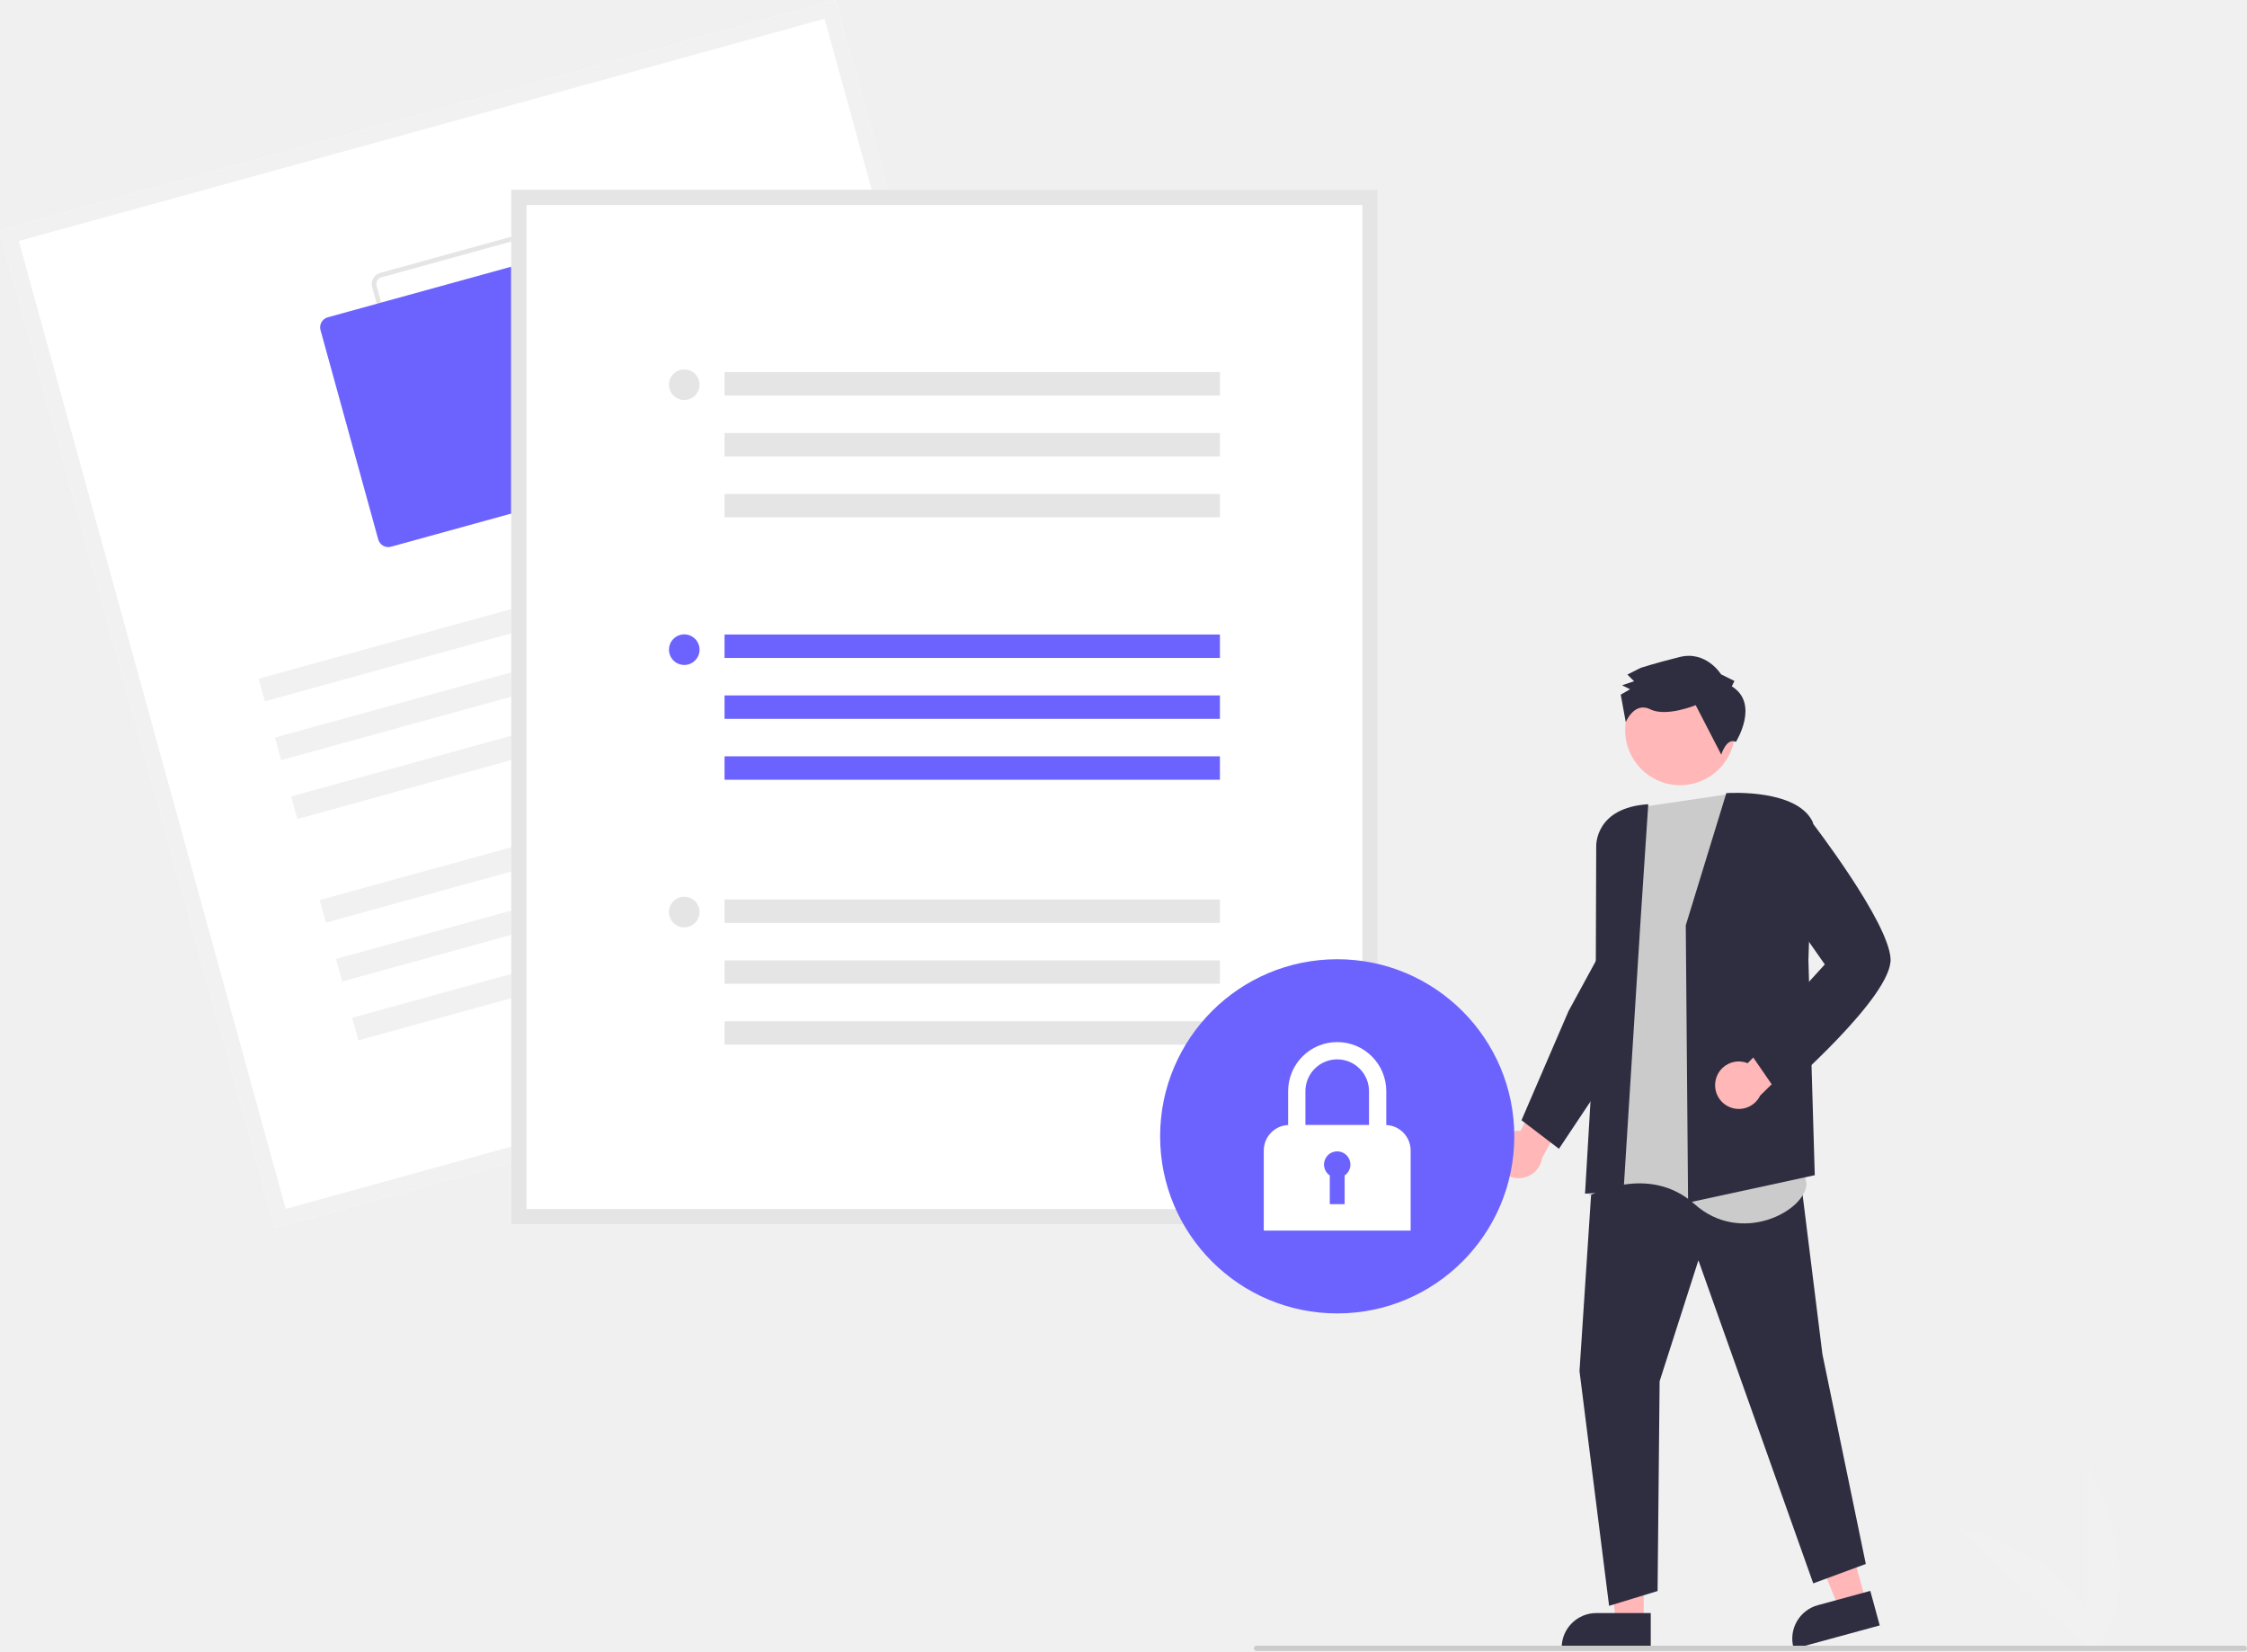
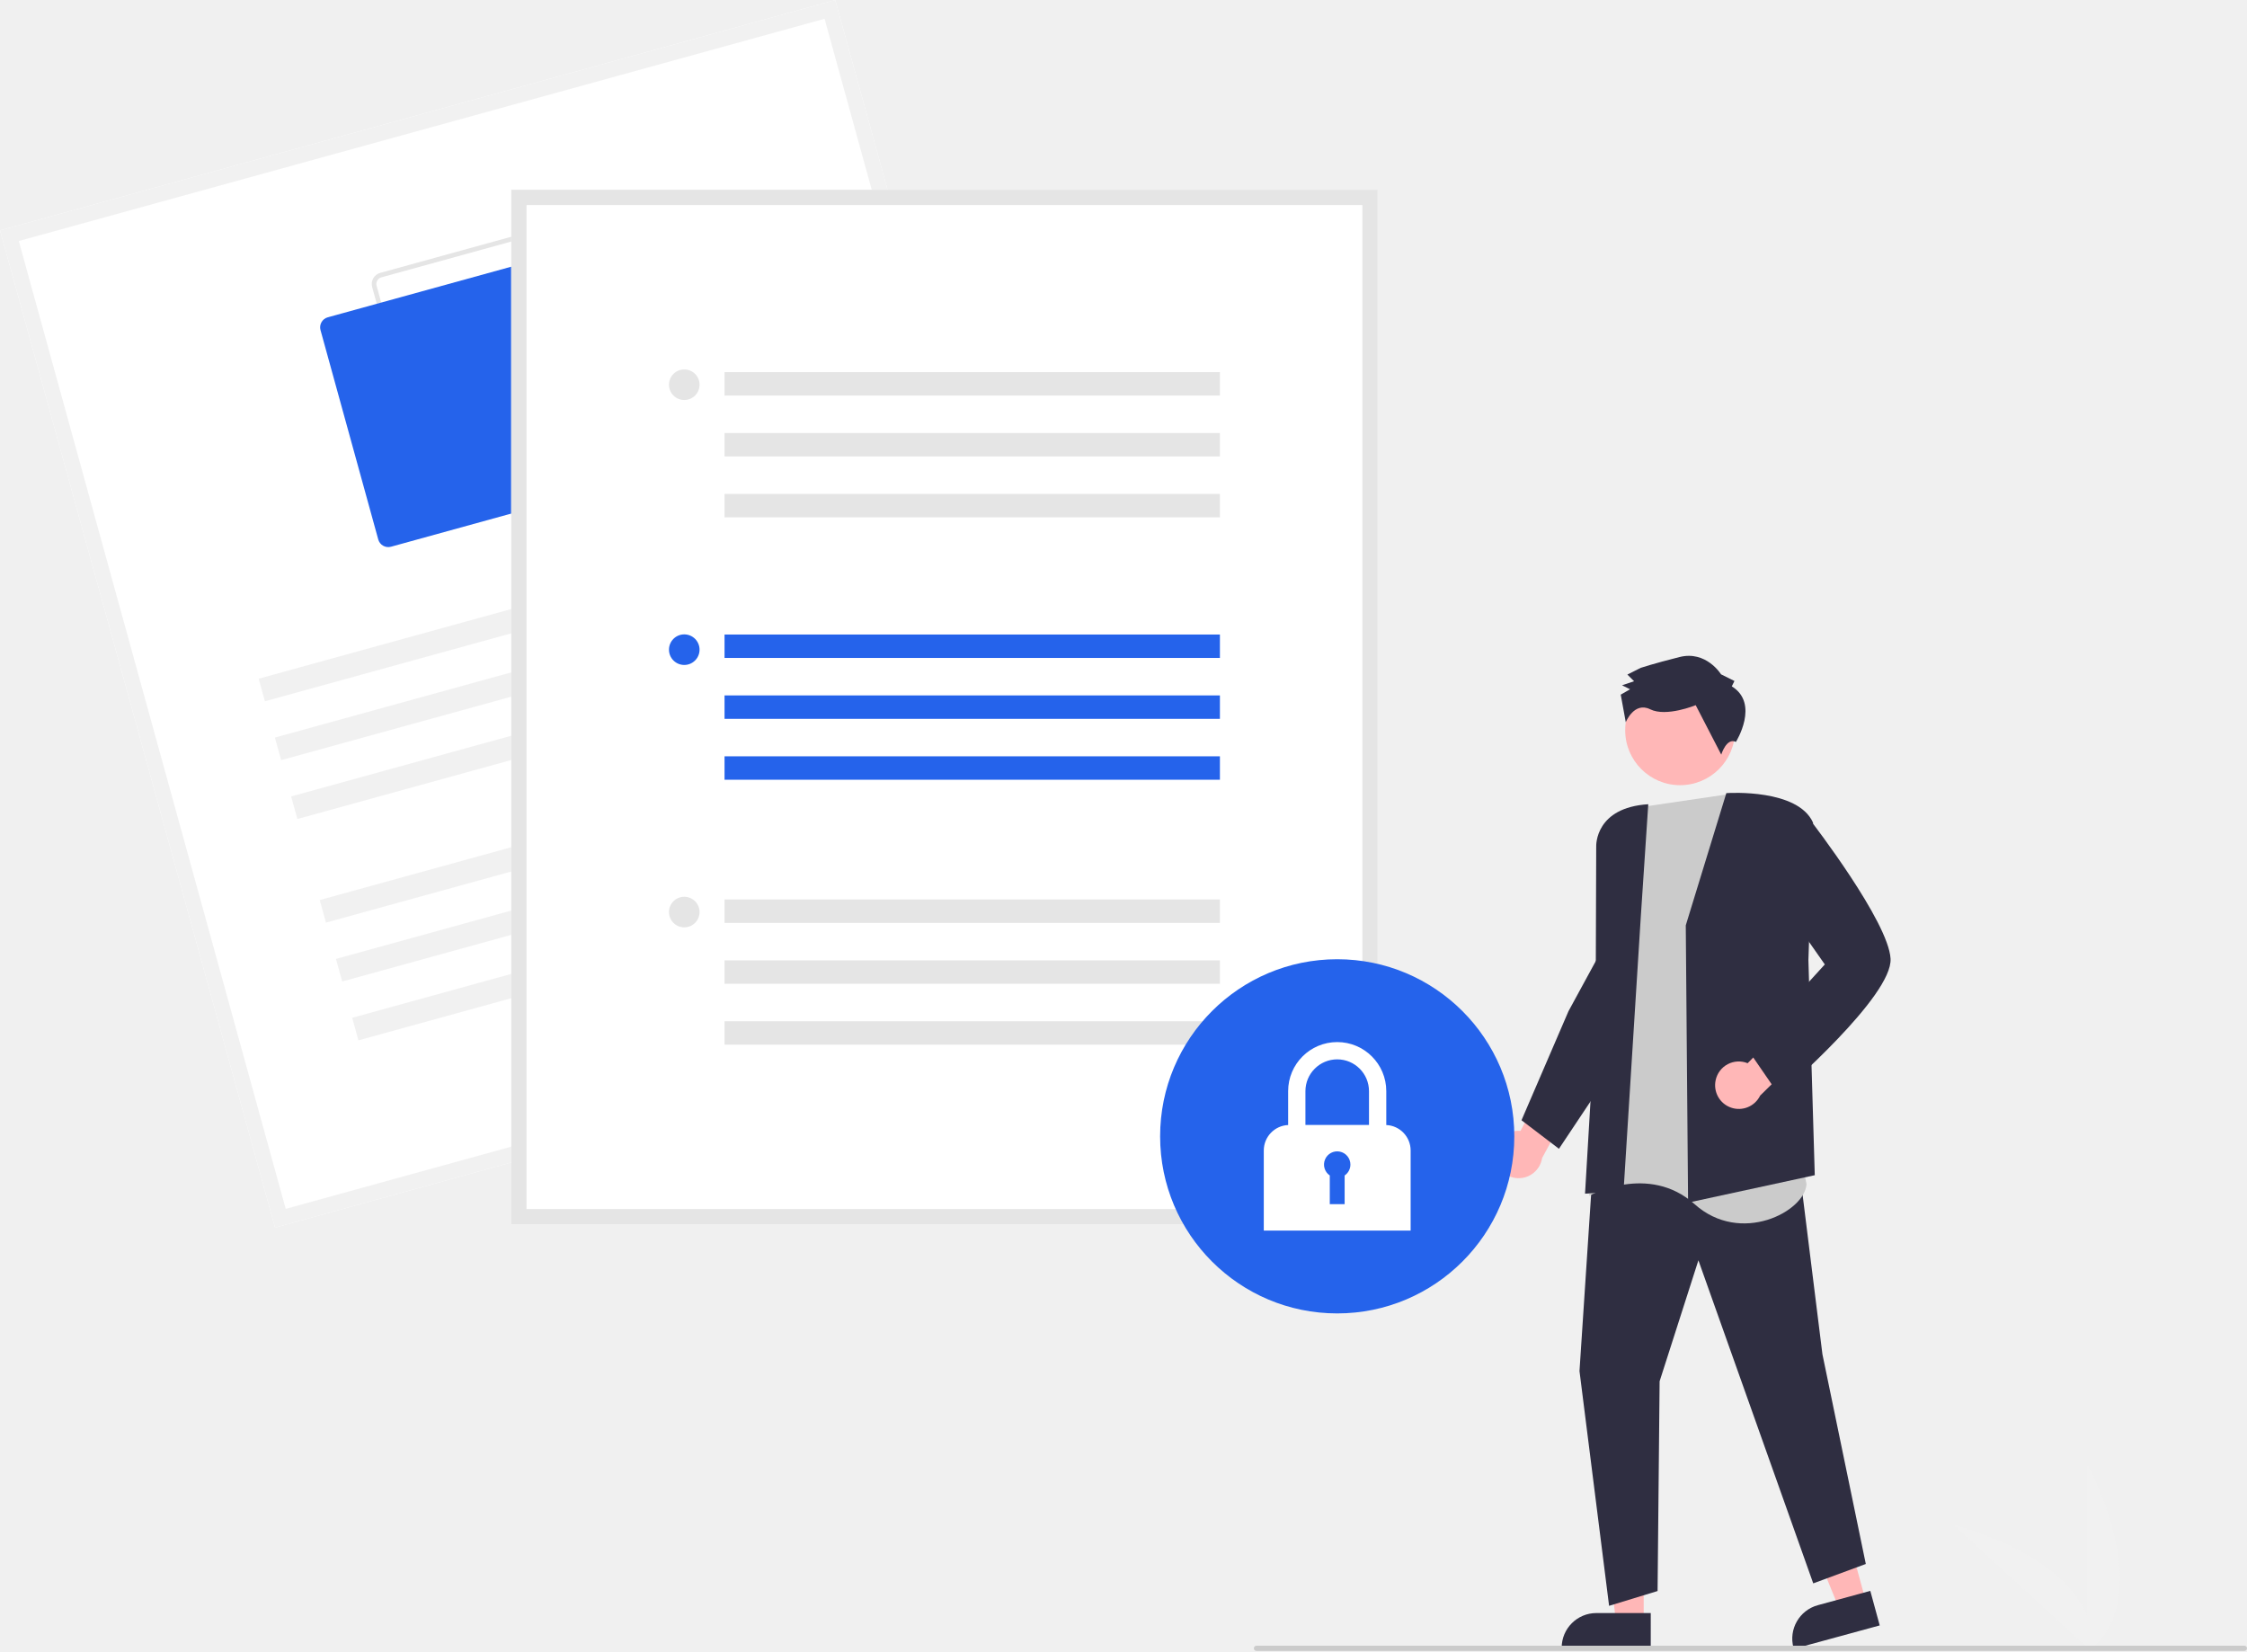
<svg xmlns="http://www.w3.org/2000/svg" data-name="Layer 1" width="866.524" height="637.056" viewBox="0 0 866.524 637.056">
  <path d="M971.738,768.528v-72.34S999.93,747.474,971.738,768.528Z" transform="translate(-166.7382 -131.4719)" fill="#f1f1f1" />
  <path d="M973.48,768.515,920.19,719.594S977.035,733.51,973.48,768.515Z" transform="translate(-166.7382 -131.4719)" fill="#f1f1f1" />
  <path d="M743.266,577.442a9.095,9.095,0,0,1,9.851-9.872l9.607-18.431,12.624,3.106-13.932,25.838a9.145,9.145,0,0,1-18.15-.641Z" transform="translate(-166.7382 -131.4719)" fill="#ffb7b7" />
  <polygon points="633.871 625.527 623.218 625.526 618.15 584.437 633.873 584.438 633.871 625.527" fill="#ffb7b7" />
  <path d="M803.326,767.325l-34.349-.001v-.434a13.37,13.37,0,0,1,13.37-13.369h.001l20.979.001Z" transform="translate(-166.7382 -131.4719)" fill="#2f2e41" />
  <polygon points="719.549 617.569 709.271 620.371 693.57 582.063 708.739 577.927 719.549 617.569" fill="#ffb7b7" />
  <path d="M891.625,758.288,858.486,767.325l-.114-.419a13.37,13.37,0,0,1,9.381-16.416l.001-0L887.993,744.97Z" transform="translate(-166.7382 -131.4719)" fill="#2f2e41" />
  <polygon points="614.423 448.033 609.109 528.727 620.524 619.261 639.221 613.554 640.009 532.663 654.966 486.018 699.25 610.602 719.521 603.123 702.792 522.232 693.345 446.262 614.423 448.033" fill="#2f2e41" />
  <path d="M832.823,437.806,801.337,442.449,789.994,453.667l-3.522,40.307,2.187,35.702-9.119,62.959s22.93-12.729,40.701,3.205,42.635,2.816,43.147-7.784Z" transform="translate(-166.7382 -131.4719)" fill="#cbcbcb" />
  <path d="M816.834,488.357l-0-.045,15.641-50.984.202-.013c1.113-.072,27.337-1.618,33.202,11.33l.028.062-1.782,52.983,2.454,82.979-48.501,10.505-.353.077Z" transform="translate(-166.7382 -131.4719)" fill="#2f2e41" />
  <path d="M799.501,484.833l2.869-43.221c-20.407,1.269-20.099,15.738-20.076,16.369l-.223,64.65-4.087,69.164,14.86-1.114Z" transform="translate(-166.7382 -131.4719)" fill="#2f2e41" />
  <path d="M753.485,563.477l18.117-42.047L784.248,498.208l6.602,41.889-22.922,34.384Z" transform="translate(-166.7382 -131.4719)" fill="#2f2e41" />
  <path d="M828.36,548.006a9.095,9.095,0,0,1,12.325-6.526l14.616-14.777,11.146,6.692L845.514,553.973A9.145,9.145,0,0,1,828.36,548.006Z" transform="translate(-166.7382 -131.4719)" fill="#ffb7b7" />
  <path d="M840.651,536.085,870.452,503.393,850.726,475.244l2.03-13.762L864.383,447.12l.227.293c1.239,1.604,30.362,39.439,31.198,53.763.839,14.376-41.021,50.742-42.803,52.282l-.248.214Z" transform="translate(-166.7382 -131.4719)" fill="#2f2e41" />
  <circle cx="647.916" cy="281.612" r="21.181" fill="#ffb7b7" />
  <path d="M834.576,396.15l1.027-2.067-5.167-2.567s-5.7-9.274-16.014-6.668-14.955,4.166-14.955,4.166l-5.154,2.593,2.587,2.574-4.64,1.56,3.1,1.54-3.607,2.073,1.942,10.628s3.225-8.061,9.425-4.981,17.541-1.592,17.541-1.592l9.853,19.069s2.033-6.684,5.657-4.902C836.171,417.577,845.43,402.831,834.576,396.15Z" transform="translate(-166.7382 -131.4719)" fill="#2f2e41" />
  <path d="M594.907,516.07,272.805,604.901,166.738,220.303l322.102-88.831Z" transform="translate(-166.7382 -131.4719)" fill="#fff" />
  <path d="M594.907,516.07,272.805,604.901,166.738,220.303l322.102-88.831ZM276.92,597.651l310.738-85.697-102.932-373.233-310.738,85.697Z" transform="translate(-166.7382 -131.4719)" fill="#f1f1f1" />
  <path d="M418.744,303.765l-80.741,22.267a4.46,4.46,0,0,1-5.479-3.11l-22.267-80.741a4.46,4.46,0,0,1,3.11-5.479l80.741-22.267a4.46,4.46,0,0,1,5.479,3.11l22.267,80.741A4.46,4.46,0,0,1,418.744,303.765ZM313.841,238.42a2.676,2.676,0,0,0-1.866,3.288l22.267,80.741a2.676,2.676,0,0,0,3.288,1.866l80.741-22.267a2.676,2.676,0,0,0,1.866-3.288l-22.267-80.741a2.676,2.676,0,0,0-3.288-1.866Z" transform="translate(-166.7382 -131.4719)" fill="#e5e5e5" />
-   <path d="M398.277,320.039l-80.741,22.267a4.014,4.014,0,0,1-4.931-2.799L290.337,258.766a4.014,4.014,0,0,1,2.799-4.931l80.741-22.267a4.014,4.014,0,0,1,4.931,2.799l22.267,80.741A4.014,4.014,0,0,1,398.277,320.039Z" transform="translate(-166.7382 -131.4719)" fill="#6c63ff" />
+   <path d="M398.277,320.039l-80.741,22.267a4.014,4.014,0,0,1-4.931-2.799L290.337,258.766a4.014,4.014,0,0,1,2.799-4.931l80.741-22.267a4.014,4.014,0,0,1,4.931,2.799l22.267,80.741A4.014,4.014,0,0,1,398.277,320.039Z" transform="translate(-166.7382 -131.4719)" fill="#2563eb" />
  <rect x="263.489" y="361.969" width="233.728" height="9.032" transform="translate(-250.4837 -17.16149) rotate(-15.41811)" fill="#f1f1f1" />
  <rect x="269.75" y="384.671" width="233.728" height="9.032" transform="translate(-256.294 -14.67996) rotate(-15.41811)" fill="#f1f1f1" />
  <rect x="276.011" y="407.372" width="233.728" height="9.032" transform="translate(-262.1042 -12.19843) rotate(-15.41811)" fill="#f1f1f1" />
  <rect x="287.03" y="447.328" width="233.728" height="9.032" transform="translate(-272.3302 -7.83093) rotate(-15.41811)" fill="#f1f1f1" />
  <rect x="293.291" y="470.03" width="233.728" height="9.032" transform="translate(-278.1405 -5.34939) rotate(-15.41811)" fill="#f1f1f1" />
  <rect x="299.552" y="492.732" width="233.728" height="9.032" transform="translate(-283.9507 -2.86786) rotate(-15.41811)" fill="#f1f1f1" />
  <path d="M698.014,603.616H363.887V204.661H698.014Z" transform="translate(-166.7382 -131.4719)" fill="#fff" />
  <path d="M698.014,603.616H363.887V204.661H698.014Zm-328.233-5.895H692.12V210.555H369.782Z" transform="translate(-166.7382 -131.4719)" fill="#e5e5e5" />
-   <rect x="279.408" y="244.695" width="191.034" height="9.032" fill="#6c63ff" />
-   <rect x="279.408" y="268.178" width="191.034" height="9.032" fill="#6c63ff" />
-   <rect x="279.408" y="291.661" width="191.034" height="9.032" fill="#6c63ff" />
-   <circle cx="263.877" cy="250.534" r="5.895" fill="#6c63ff" />
+   <rect x="279.408" y="244.695" width="191.034" height="9.032" fill="#2563eb" />
+   <rect x="279.408" y="268.178" width="191.034" height="9.032" fill="#2563eb" />
+   <rect x="279.408" y="291.661" width="191.034" height="9.032" fill="#2563eb" />
+   <circle cx="263.877" cy="250.534" r="5.895" fill="#2563eb" />
  <rect x="279.408" y="143.505" width="191.034" height="9.032" fill="#e5e5e5" />
  <rect x="279.408" y="166.989" width="191.034" height="9.032" fill="#e5e5e5" />
  <rect x="279.408" y="190.472" width="191.034" height="9.032" fill="#e5e5e5" />
  <circle cx="263.877" cy="148.362" r="5.895" fill="#e5e5e5" />
  <rect x="279.408" y="346.867" width="191.034" height="9.032" fill="#e5e5e5" />
  <rect x="279.408" y="370.35" width="191.034" height="9.032" fill="#e5e5e5" />
  <rect x="279.408" y="393.833" width="191.034" height="9.032" fill="#e5e5e5" />
  <circle cx="263.877" cy="351.723" r="5.895" fill="#e5e5e5" />
-   <circle cx="515.677" cy="438.205" r="68.293" fill="#6c63ff" />
+   <circle cx="515.677" cy="438.205" r="68.293" fill="#2563eb" />
  <path d="M701.336,565.32V552.253a18.921,18.921,0,1,0-37.842,0v13.067a9.838,9.838,0,0,0-9.396,9.823v30.879h56.634V575.144A9.838,9.838,0,0,0,701.336,565.32ZM682.415,539.994a12.273,12.273,0,0,1,12.258,12.259v13.044H670.157V552.253A12.273,12.273,0,0,1,682.415,539.994Z" transform="translate(-166.7382 -131.4719)" fill="#fff" />
-   <path d="M687.506,580.569a5.091,5.091,0,1,0-7.954,4.207v11.065H685.278v-11.065A5.084,5.084,0,0,0,687.506,580.569Z" transform="translate(-166.7382 -131.4719)" fill="#6c63ff" />
+   <path d="M687.506,580.569a5.091,5.091,0,1,0-7.954,4.207v11.065H685.278v-11.065A5.084,5.084,0,0,0,687.506,580.569Z" transform="translate(-166.7382 -131.4719)" fill="#2563eb" />
  <path d="M1032.262,768.122h-381a1,1,0,0,1,0-2h381a1,1,0,0,1,0,2Z" transform="translate(-166.7382 -131.4719)" fill="#cbcbcb" />
</svg>
